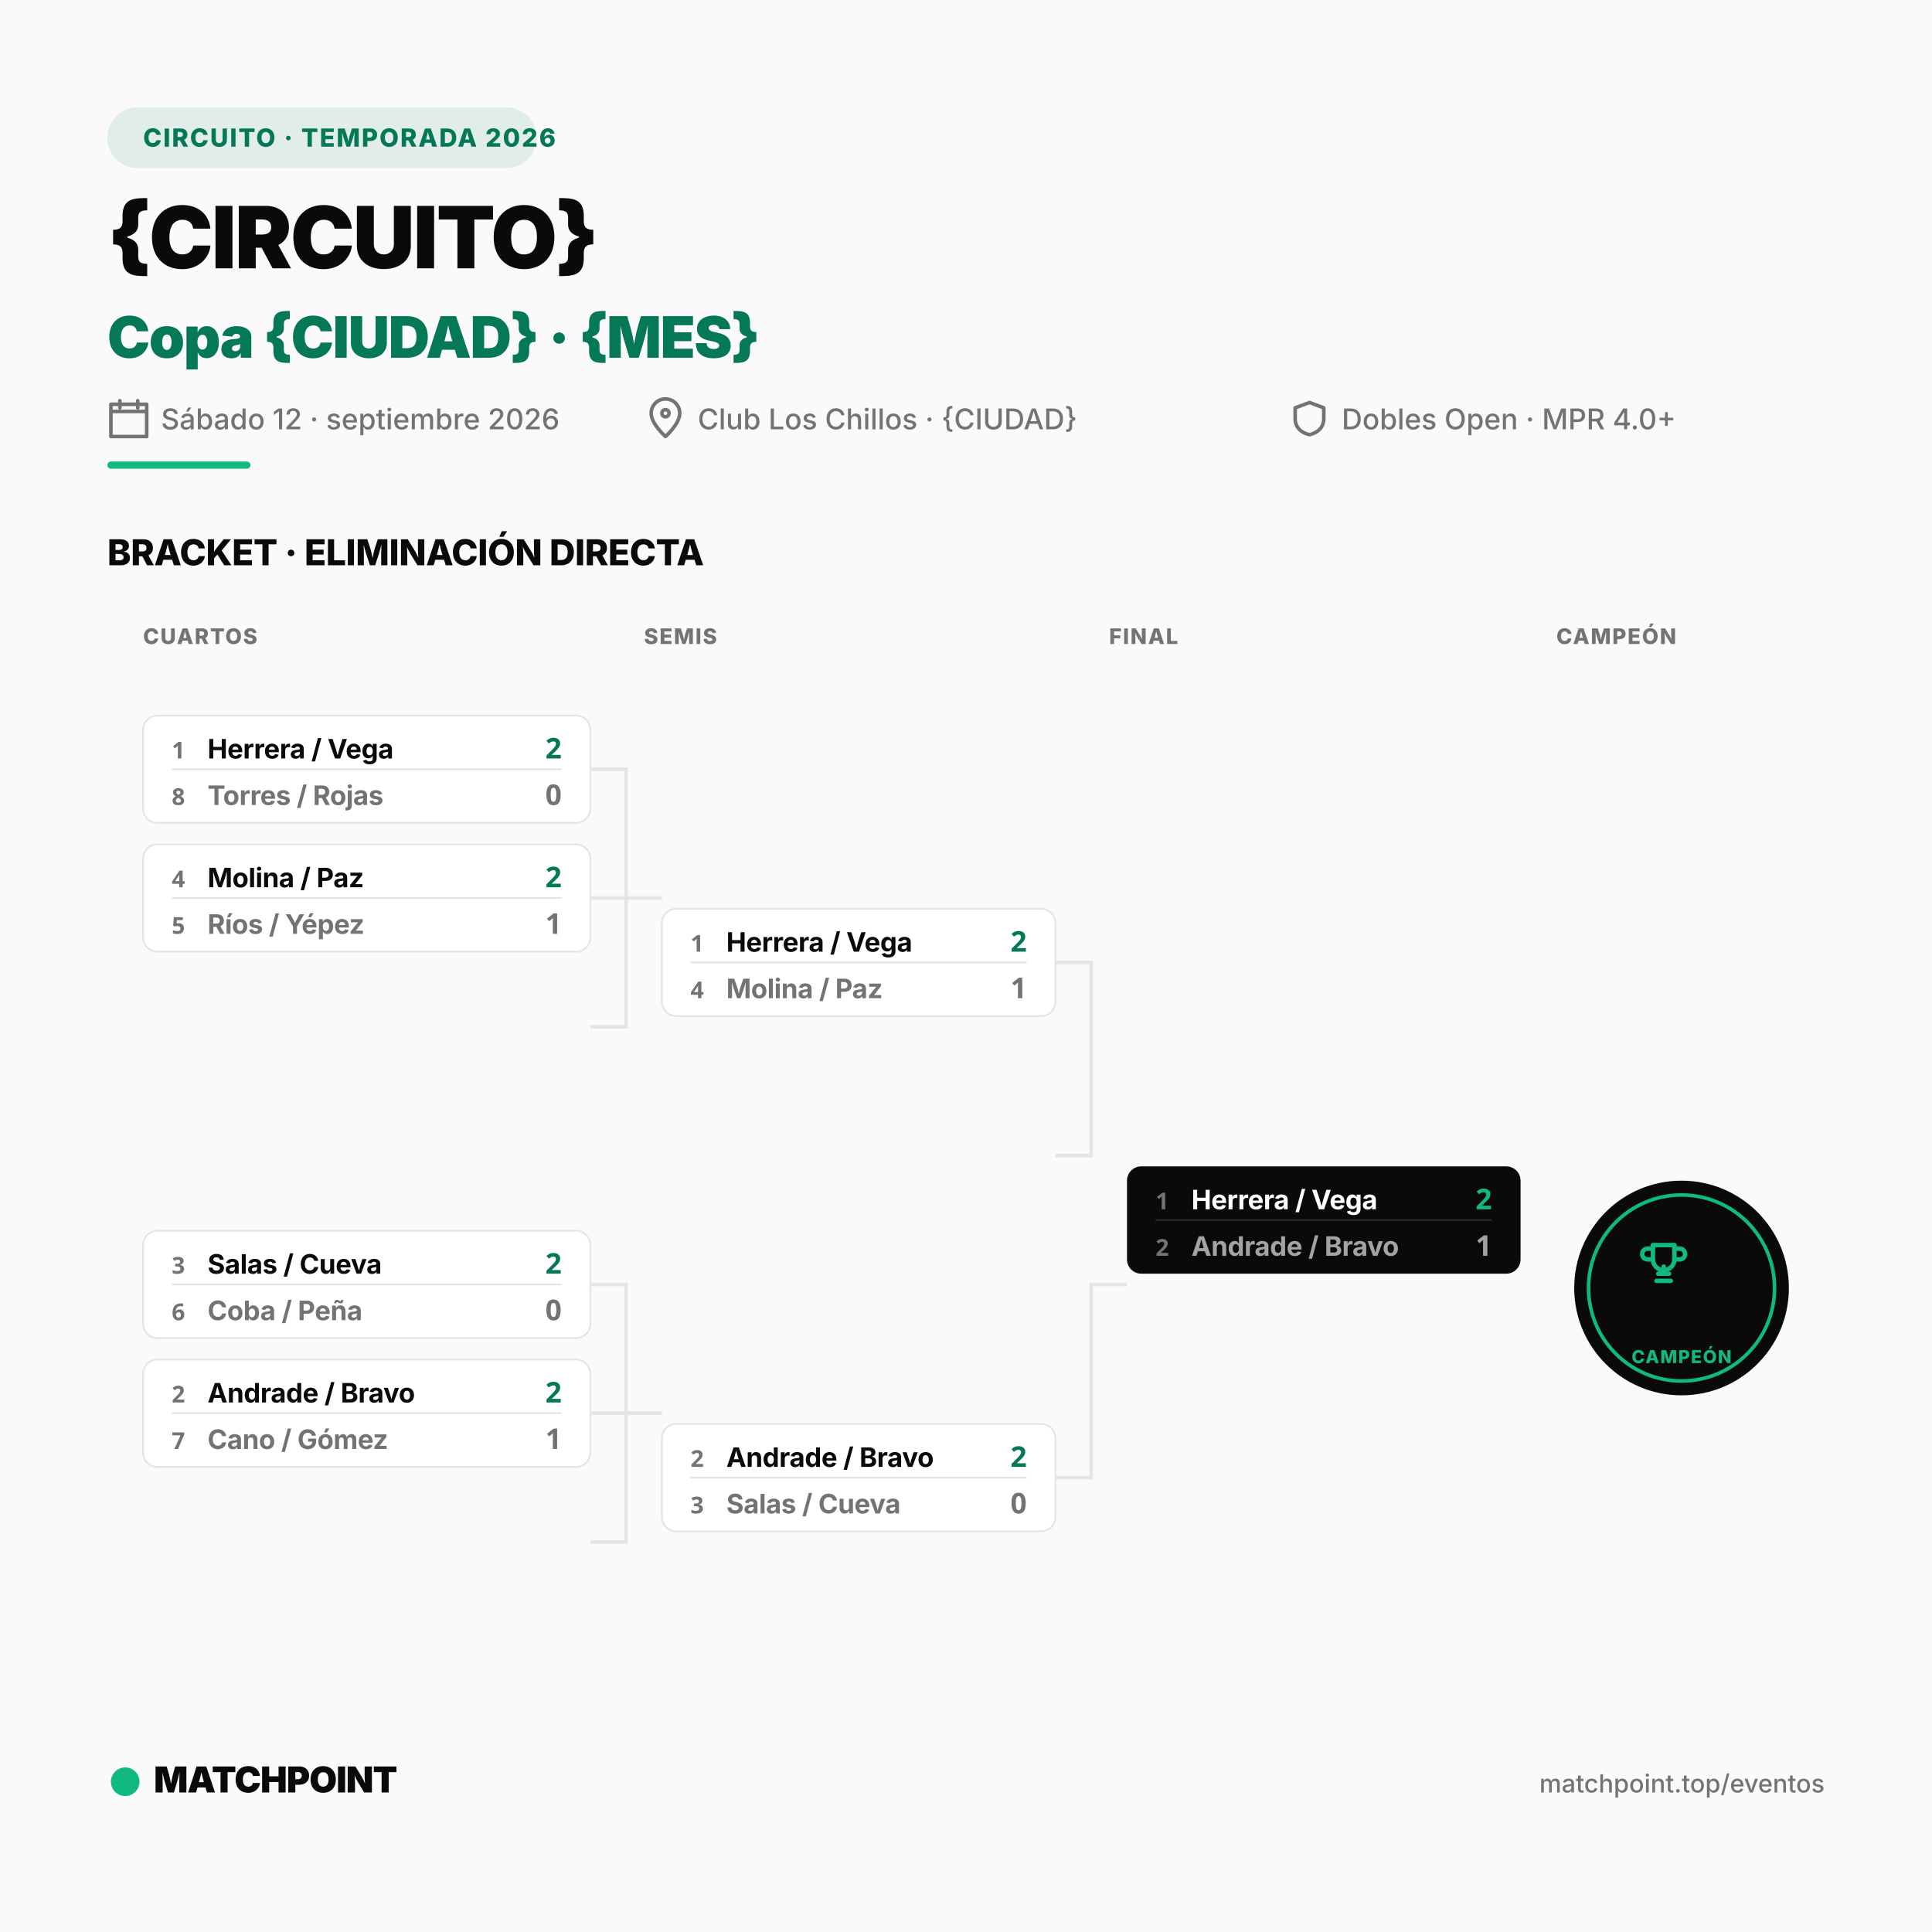
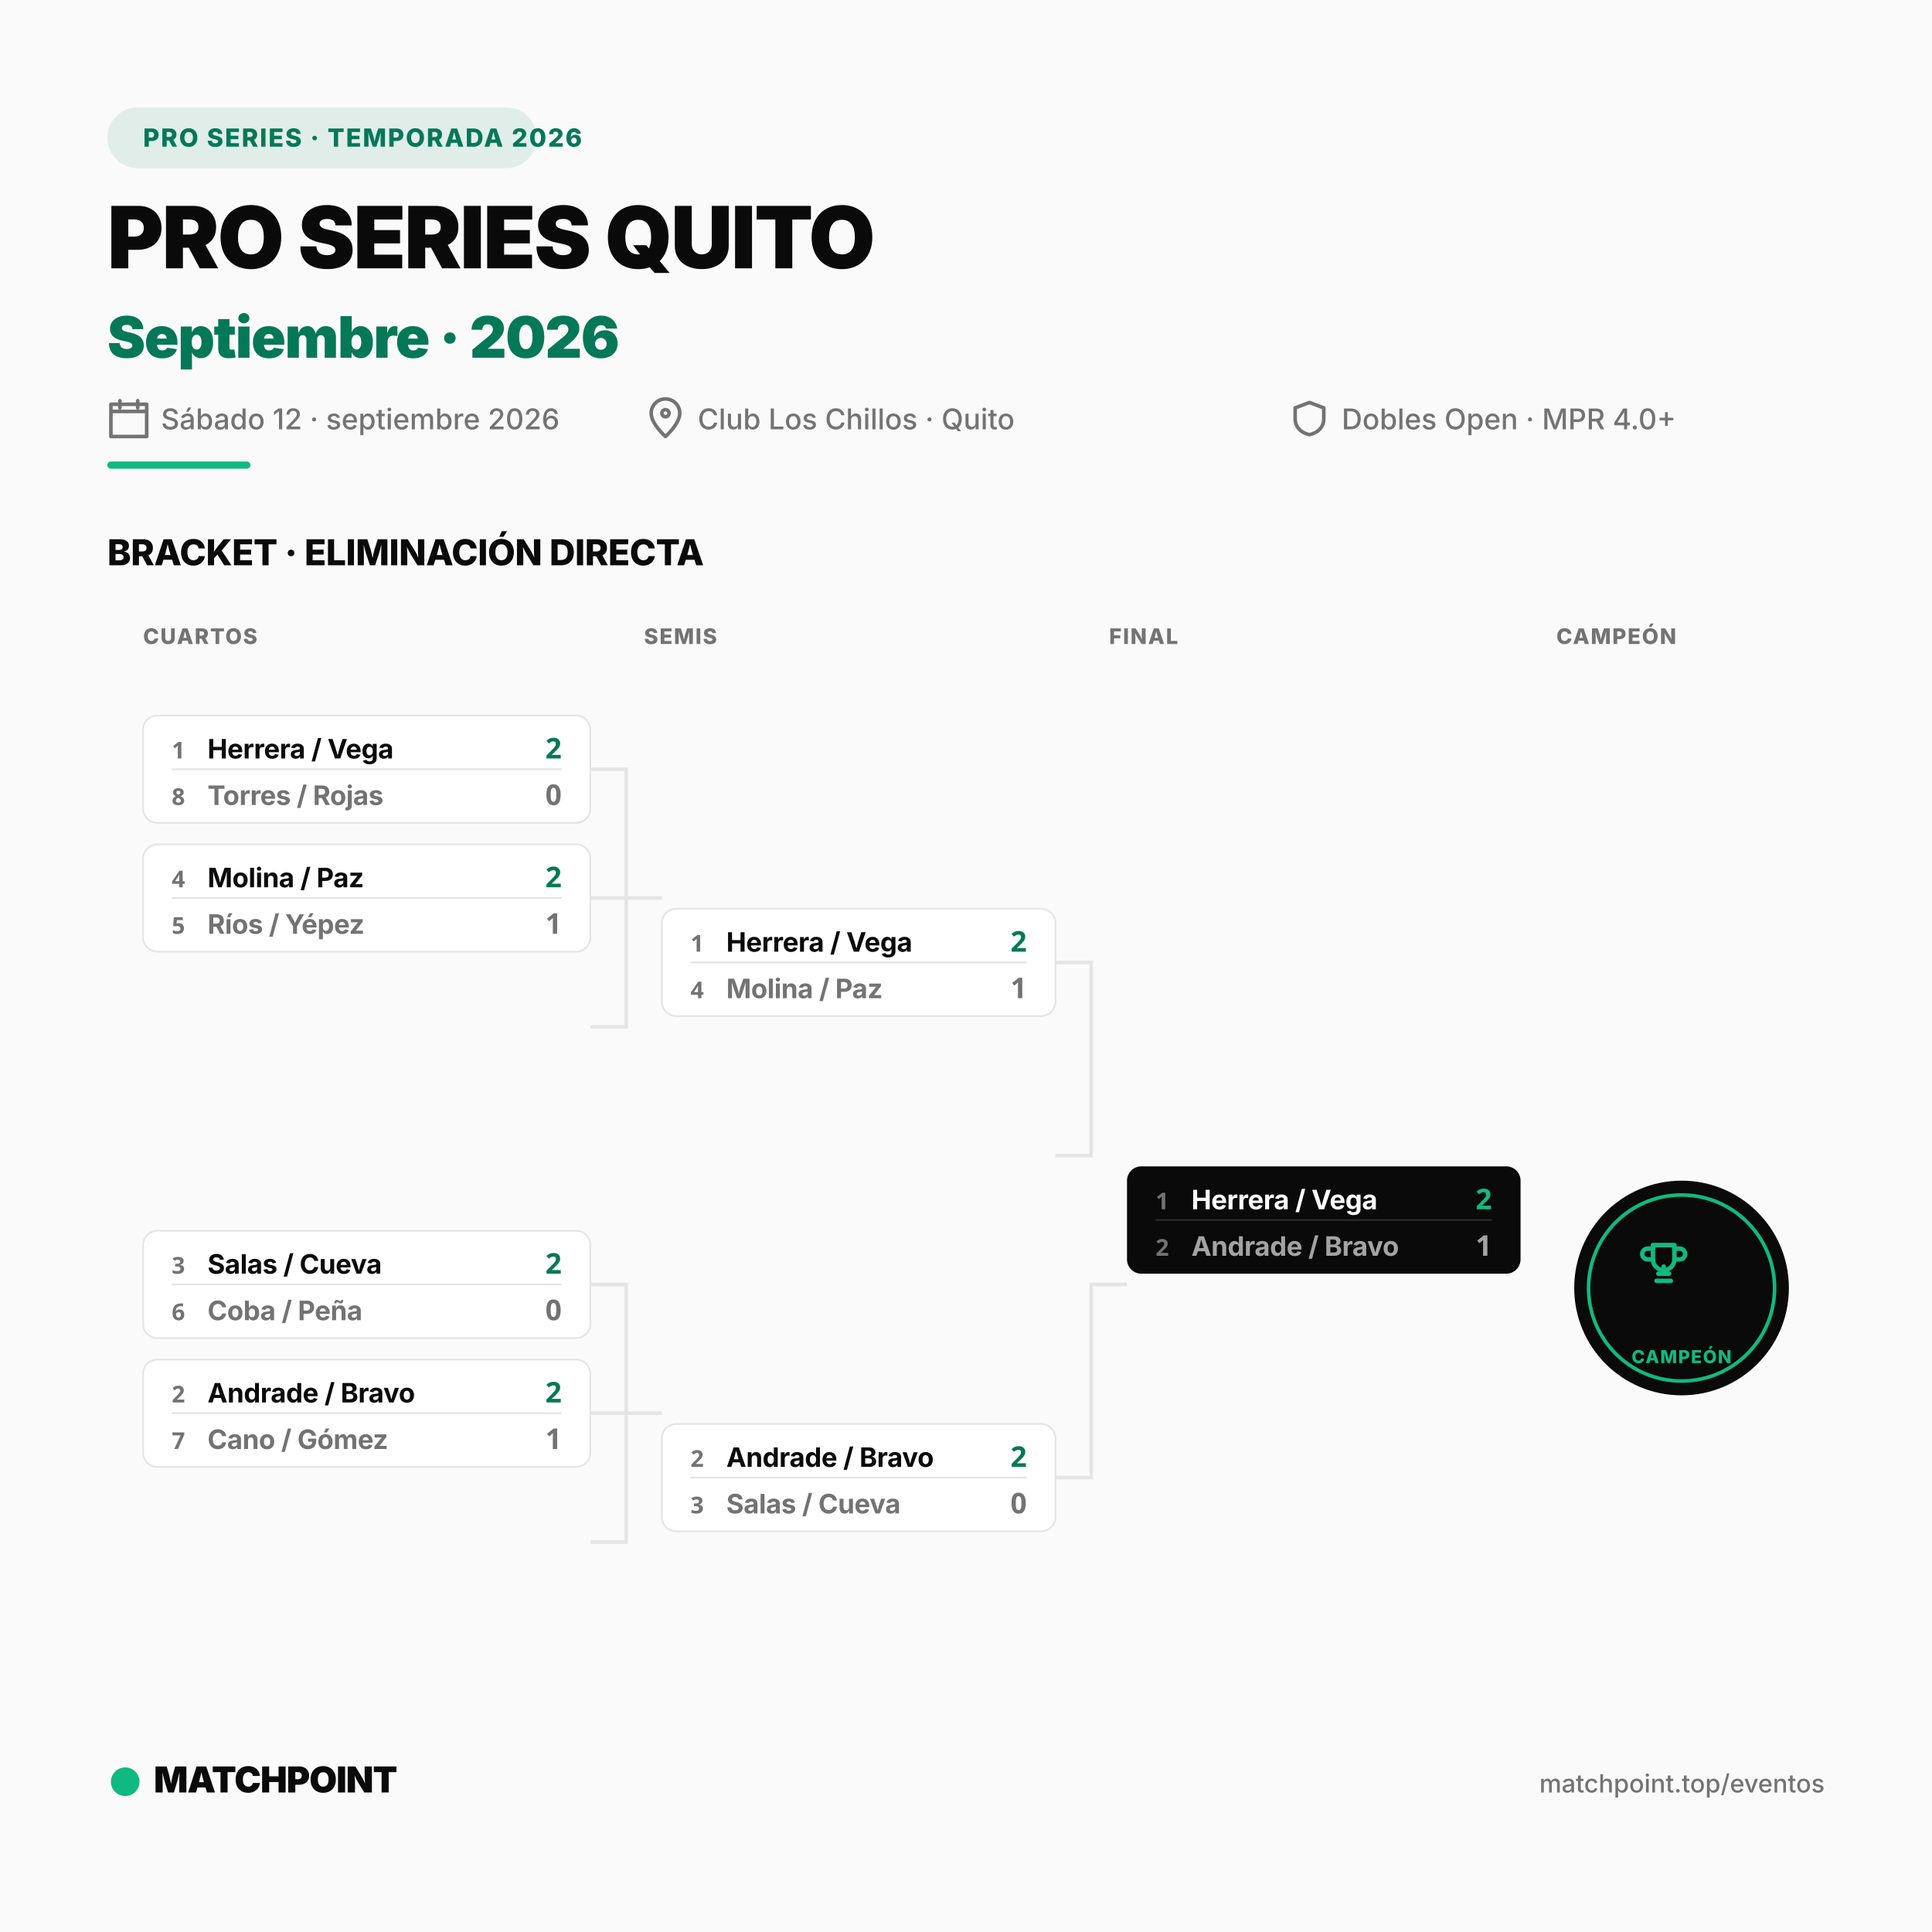
<svg xmlns="http://www.w3.org/2000/svg" viewBox="0 0 1080 1080" width="1080" height="1080" role="img" aria-label="Bracket single-elim 8 seeds — MATCHPOINT">
  <defs>
    <style>
      .heading { font-family: "Plus Jakarta Sans", "Inter", system-ui, sans-serif; font-weight: 900; letter-spacing: -0.02em; }
      .section { font-family: "Plus Jakarta Sans", "Inter", system-ui, sans-serif; font-weight: 800; letter-spacing: -0.01em; }
      .chip { font-family: "Inter", system-ui, sans-serif; font-weight: 800; letter-spacing: 0.06em; text-transform: uppercase; }
      .body { font-family: "Inter", system-ui, sans-serif; font-weight: 500; }
      .player { font-family: "Inter", system-ui, sans-serif; font-weight: 700; letter-spacing: -0.01em; }
      .seed { font-family: "Plus Jakarta Sans", system-ui, sans-serif; font-weight: 900; font-variant-numeric: tabular-nums; }
      .score { font-family: "Plus Jakarta Sans", system-ui, sans-serif; font-weight: 900; font-variant-numeric: tabular-nums; }
      .meta { font-family: "Inter", system-ui, sans-serif; font-weight: 500; }
    </style>
  </defs>
  <rect width="1080" height="1080" fill="#fafafa" />
  <g id="header">
    <g transform="translate(60,60)">
      <rect x="0" y="0" width="240" height="34" rx="17" fill="rgba(4,120,87,0.10)" />
-       <text x="20" y="22" class="chip" font-size="14" fill="#047857">CIRCUITO · TEMPORADA 2026</text>
+       <text x="20" y="22" class="chip" font-size="14" fill="#047857">PRO SERIES · TEMPORADA 2026</text>
    </g>
-     <text x="60" y="150" class="heading" font-size="48" fill="#0a0a0a">{CIRCUITO}</text>
-     <text x="60" y="200" class="heading" font-size="32" fill="#047857">Copa {CIUDAD} · {MES}</text>
+     <text x="60" y="150" class="heading" font-size="48" fill="#0a0a0a">PRO SERIES QUITO</text>
+     <text x="60" y="200" class="heading" font-size="32" fill="#047857">Septiembre · 2026</text>
    <g transform="translate(60,222)" fill="#737373">
      <g transform="translate(0,0)">
        <path d="M2 4 h20 v18 H2z M2 8 h20 M7 2 v4 M17 2 v4" fill="none" stroke="#737373" stroke-width="2" stroke-linecap="round" stroke-linejoin="round" />
        <text x="30" y="18" class="body" font-size="16">Sábado 12 · septiembre 2026</text>
      </g>
      <g transform="translate(300,0)">
        <path d="M12 22 s8-7 8-13a8 8 0 1 0 -16 0c0 6 8 13 8 13z M12 11 a2 2 0 1 1 0 -4 a2 2 0 0 1 0 4z" fill="none" stroke="#737373" stroke-width="2" stroke-linecap="round" stroke-linejoin="round" />
-         <text x="30" y="18" class="body" font-size="16">Club Los Chillos · {CIUDAD}</text>
+         <text x="30" y="18" class="body" font-size="16">Club Los Chillos · Quito</text>
      </g>
      <g transform="translate(660,0)">
        <path d="M12 3 l8 3 v6 c0 5 -3.5 8 -8 9 c-4.5 -1 -8 -4 -8 -9 V6z" fill="none" stroke="#737373" stroke-width="2" stroke-linecap="round" stroke-linejoin="round" />
        <text x="30" y="18" class="body" font-size="16">Dobles Open · MPR 4.0+</text>
      </g>
    </g>
    <rect x="60" y="258" width="80" height="4" rx="2" fill="#10b981" />
  </g>
  <text x="60" y="316" class="section" font-size="20" fill="#0a0a0a">BRACKET · ELIMINACIÓN DIRECTA</text>
  <g class="chip" font-size="12" fill="#737373">
    <text x="80" y="360">CUARTOS</text>
    <text x="360" y="360">SEMIS</text>
    <text x="620" y="360">FINAL</text>
    <text x="870" y="360">CAMPEÓN</text>
  </g>
  <g id="bracket">
    <g stroke="#e5e5e5" stroke-width="2" fill="none">
      <path d="M330 430 h20 v72 h-20 M330 574 h20 v-72 h20" />
      <path d="M330 718 h20 v72 h-20 M330 862 h20 v-72 h20" />
      <path d="M590 538 h20 v108 h-20 M590 826 h20 v-108 h20" />
    </g>
    <g transform="translate(80,400)">
      <rect x="0" y="0" width="250" height="60" rx="8" fill="#ffffff" stroke="#e5e5e5" />
      <text x="16" y="24" class="seed" font-size="13" fill="#737373">1</text>
      <text x="36" y="24" class="player" font-size="15" fill="#0a0a0a">Herrera / Vega</text>
      <text x="234" y="24" class="score" font-size="16" fill="#047857" text-anchor="end">2</text>
      <line x1="16" y1="30" x2="234" y2="30" stroke="#e5e5e5" />
      <text x="16" y="50" class="seed" font-size="13" fill="#737373">8</text>
      <text x="36" y="50" class="player" font-size="15" fill="#737373">Torres / Rojas</text>
      <text x="234" y="50" class="score" font-size="16" fill="#737373" text-anchor="end">0</text>
    </g>
    <g transform="translate(80,472)">
      <rect x="0" y="0" width="250" height="60" rx="8" fill="#ffffff" stroke="#e5e5e5" />
      <text x="16" y="24" class="seed" font-size="13" fill="#737373">4</text>
      <text x="36" y="24" class="player" font-size="15" fill="#0a0a0a">Molina / Paz</text>
      <text x="234" y="24" class="score" font-size="16" fill="#047857" text-anchor="end">2</text>
      <line x1="16" y1="30" x2="234" y2="30" stroke="#e5e5e5" />
      <text x="16" y="50" class="seed" font-size="13" fill="#737373">5</text>
      <text x="36" y="50" class="player" font-size="15" fill="#737373">Ríos / Yépez</text>
      <text x="234" y="50" class="score" font-size="16" fill="#737373" text-anchor="end">1</text>
    </g>
    <g transform="translate(80,688)">
      <rect x="0" y="0" width="250" height="60" rx="8" fill="#ffffff" stroke="#e5e5e5" />
      <text x="16" y="24" class="seed" font-size="13" fill="#737373">3</text>
      <text x="36" y="24" class="player" font-size="15" fill="#0a0a0a">Salas / Cueva</text>
      <text x="234" y="24" class="score" font-size="16" fill="#047857" text-anchor="end">2</text>
      <line x1="16" y1="30" x2="234" y2="30" stroke="#e5e5e5" />
      <text x="16" y="50" class="seed" font-size="13" fill="#737373">6</text>
      <text x="36" y="50" class="player" font-size="15" fill="#737373">Coba / Peña</text>
      <text x="234" y="50" class="score" font-size="16" fill="#737373" text-anchor="end">0</text>
    </g>
    <g transform="translate(80,760)">
      <rect x="0" y="0" width="250" height="60" rx="8" fill="#ffffff" stroke="#e5e5e5" />
      <text x="16" y="24" class="seed" font-size="13" fill="#737373">2</text>
      <text x="36" y="24" class="player" font-size="15" fill="#0a0a0a">Andrade / Bravo</text>
      <text x="234" y="24" class="score" font-size="16" fill="#047857" text-anchor="end">2</text>
      <line x1="16" y1="30" x2="234" y2="30" stroke="#e5e5e5" />
      <text x="16" y="50" class="seed" font-size="13" fill="#737373">7</text>
      <text x="36" y="50" class="player" font-size="15" fill="#737373">Cano / Gómez</text>
      <text x="234" y="50" class="score" font-size="16" fill="#737373" text-anchor="end">1</text>
    </g>
    <g transform="translate(370,508)">
      <rect x="0" y="0" width="220" height="60" rx="8" fill="#ffffff" stroke="#e5e5e5" />
      <text x="16" y="24" class="seed" font-size="13" fill="#737373">1</text>
      <text x="36" y="24" class="player" font-size="15" fill="#0a0a0a">Herrera / Vega</text>
      <text x="204" y="24" class="score" font-size="16" fill="#047857" text-anchor="end">2</text>
      <line x1="16" y1="30" x2="204" y2="30" stroke="#e5e5e5" />
      <text x="16" y="50" class="seed" font-size="13" fill="#737373">4</text>
      <text x="36" y="50" class="player" font-size="15" fill="#737373">Molina / Paz</text>
      <text x="204" y="50" class="score" font-size="16" fill="#737373" text-anchor="end">1</text>
    </g>
    <g transform="translate(370,796)">
      <rect x="0" y="0" width="220" height="60" rx="8" fill="#ffffff" stroke="#e5e5e5" />
      <text x="16" y="24" class="seed" font-size="13" fill="#737373">2</text>
      <text x="36" y="24" class="player" font-size="15" fill="#0a0a0a">Andrade / Bravo</text>
      <text x="204" y="24" class="score" font-size="16" fill="#047857" text-anchor="end">2</text>
      <line x1="16" y1="30" x2="204" y2="30" stroke="#e5e5e5" />
      <text x="16" y="50" class="seed" font-size="13" fill="#737373">3</text>
      <text x="36" y="50" class="player" font-size="15" fill="#737373">Salas / Cueva</text>
      <text x="204" y="50" class="score" font-size="16" fill="#737373" text-anchor="end">0</text>
    </g>
    <g transform="translate(630,652)">
      <rect x="0" y="0" width="220" height="60" rx="8" fill="#0a0a0a" />
      <text x="16" y="24" class="seed" font-size="13" fill="#737373">1</text>
      <text x="36" y="24" class="player" font-size="15" fill="#ffffff">Herrera / Vega</text>
      <text x="204" y="24" class="score" font-size="16" fill="#10b981" text-anchor="end">2</text>
      <line x1="16" y1="30" x2="204" y2="30" stroke="#2a2a2a" />
      <text x="16" y="50" class="seed" font-size="13" fill="#737373">2</text>
      <text x="36" y="50" class="player" font-size="15" fill="#a3a3a3">Andrade / Bravo</text>
      <text x="204" y="50" class="score" font-size="16" fill="#a3a3a3" text-anchor="end">1</text>
    </g>
    <g transform="translate(880,660)">
      <circle cx="60" cy="60" r="60" fill="#0a0a0a" />
      <circle cx="60" cy="60" r="52" fill="none" stroke="#10b981" stroke-width="2" />
      <g transform="translate(38,32)" stroke="#10b981" stroke-width="2.5" stroke-linejoin="round" stroke-linecap="round" fill="none">
        <path d="M6 4 h12 v8 a6 6 0 0 1 -12 0z" />
        <path d="M6 6 h-3 a3 3 0 0 0 0 6 h3" />
        <path d="M18 6 h3 a3 3 0 0 1 0 6 h-3" />
        <path d="M9 20 h6 M8 24 h8" />
        <line x1="12" y1="16" x2="12" y2="20" />
      </g>
      <text x="60" y="102" class="chip" font-size="10" fill="#10b981" text-anchor="middle">CAMPEÓN</text>
    </g>
  </g>
  <g id="footer" transform="translate(60,980)">
    <circle cx="10" cy="16" r="8" fill="#10b981" />
    <text x="26" y="22" class="heading" font-size="20" fill="#0a0a0a">MATCHPOINT</text>
    <text x="960" y="22" class="body" font-size="14" fill="#737373" text-anchor="end">matchpoint.top/eventos</text>
  </g>
</svg>
